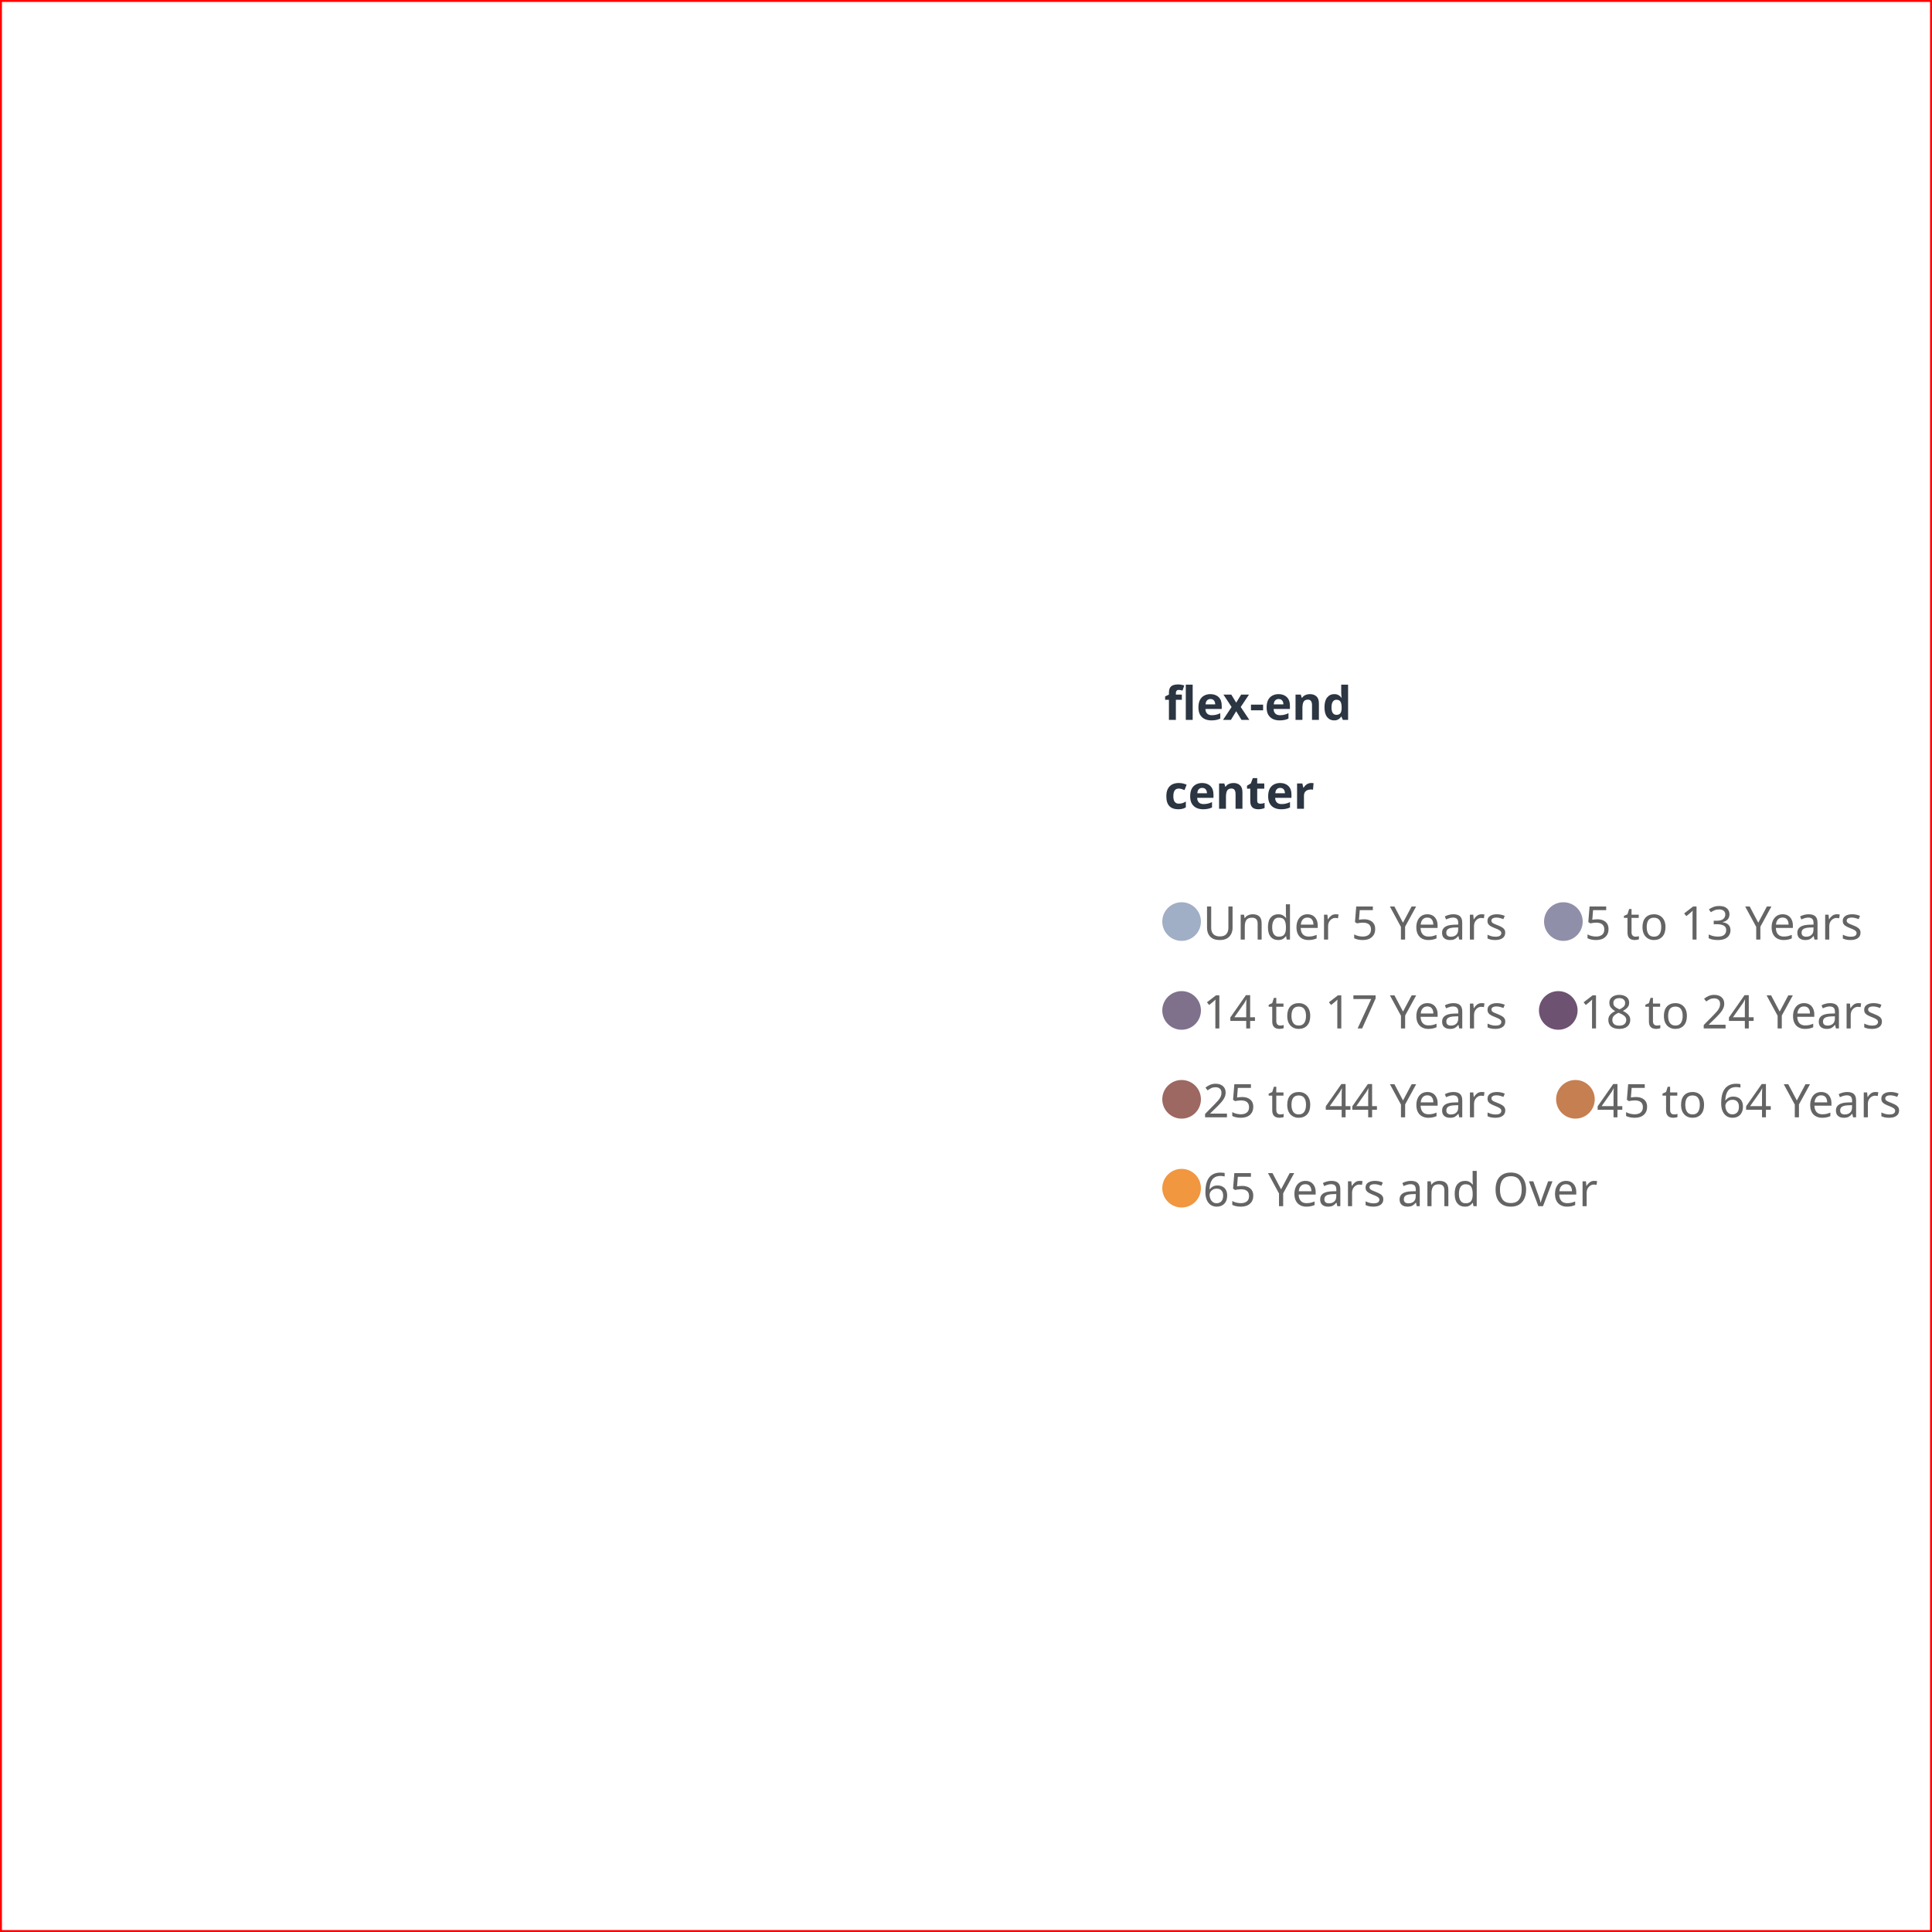
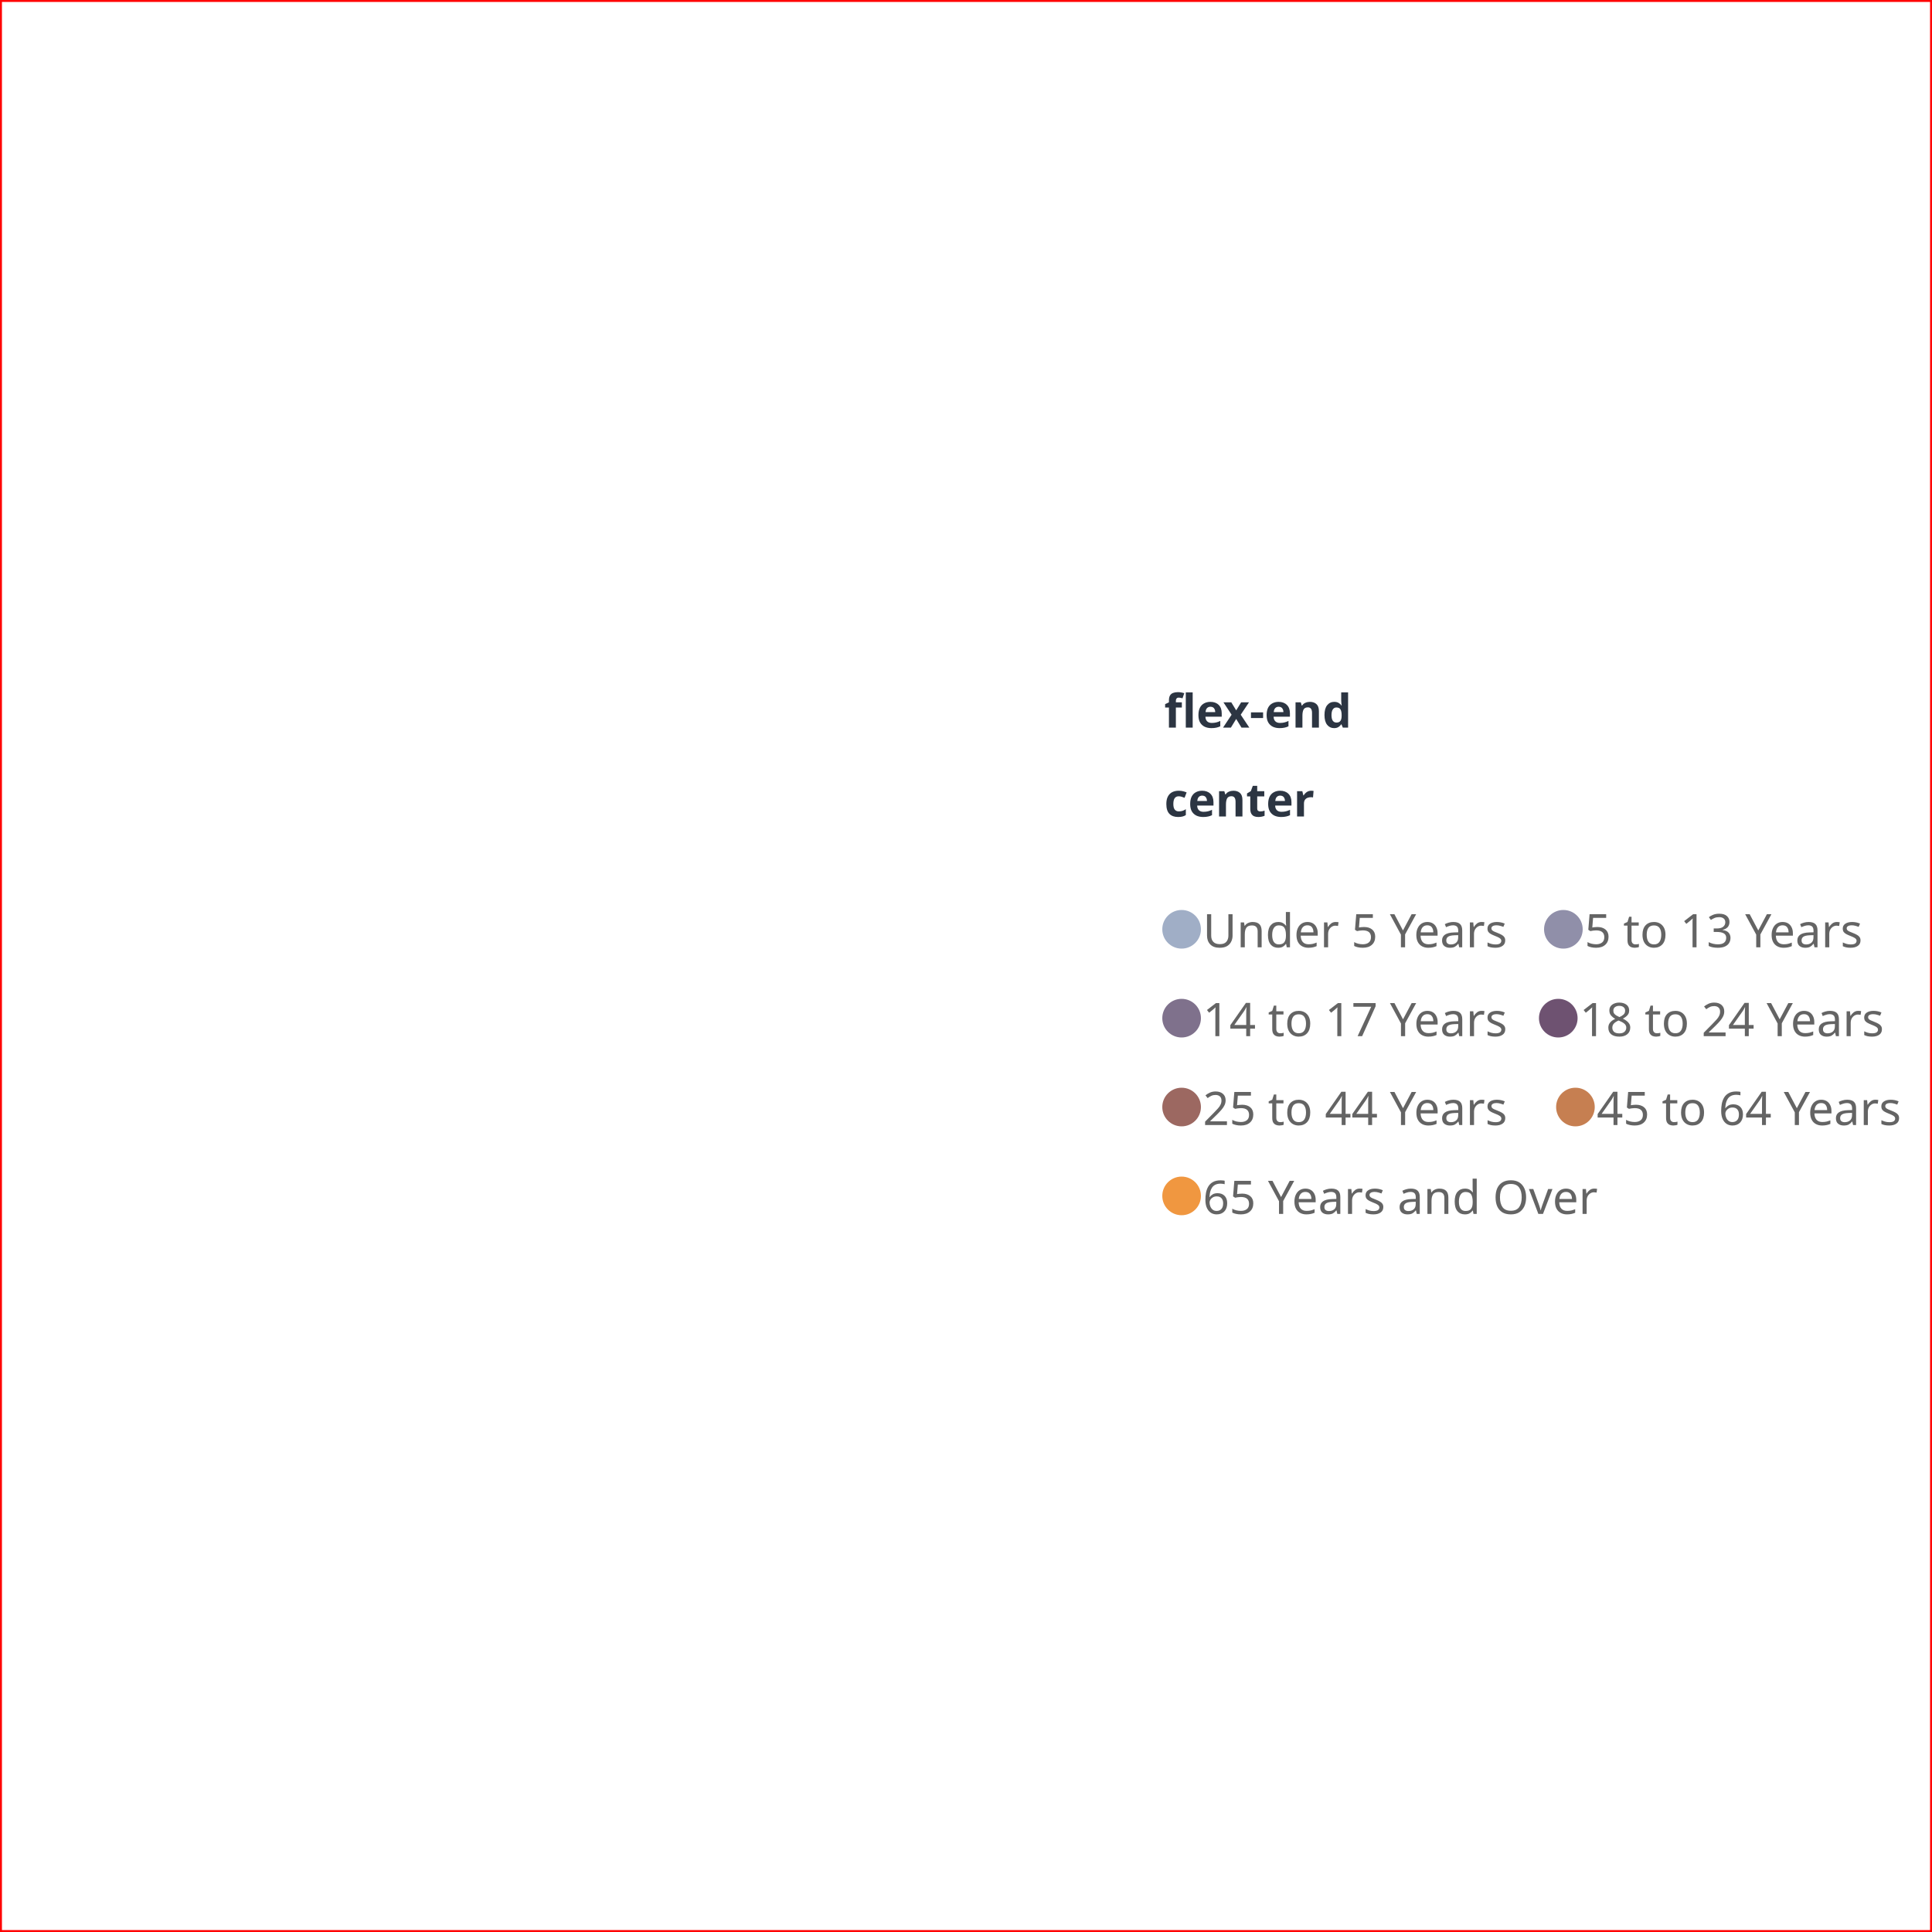
<svg xmlns="http://www.w3.org/2000/svg" width="500" height="500" color-interpolation-filters="sRGB" style="background: transparent;">
  <defs>
-     <clipPath id="b" transform="matrix(1 0 0 1 -300.8 -227)">
-       <use href="#a" transform="matrix(1 0 0 1 300.8 227)" />
+     <clipPath id="b" transform="matrix(1 0 0 1 -300.8 -229)">
+       <use href="#a" transform="matrix(1 0 0 1 300.8 229)" />
    </clipPath>
  </defs>
  <g>
    <g fill="none">
      <g fill="none">
        <g>
          <path width="500" height="500" fill="none" stroke="rgba(255,0,0,1)" d="m0 0 500 0 0 500-500 0z" />
        </g>
        <g fill="none">
-           <g fill="none" transform="matrix(1 0 0 1 300.8 177)">
+           <g fill="none" transform="matrix(1 0 0 1 300.8 179)">
            <g fill="none" class="legend-title-group">
              <g fill="none" class="legend-title">
                <g>
                  <text x="0" y="0" fill="rgba(44,53,66,1)" class="title-text" dominant-baseline="hanging" font-family="sans-serif" font-size="12" font-weight="bold" paint-order="stroke" style="transform:translate(0px, 0px);" text-anchor="left">
                    <tspan x="0" dx=".5" dy="0">flex-end</tspan>
                    <tspan x="0" dx=".5" dy="23">center</tspan>
                  </text>
                </g>
              </g>
            </g>
            <g fill="none" class="legend-items-group" transform="matrix(1 0 0 1 0 50)">
              <g fill="none" class="legend-items">
                <g fill="none" class="items-navigator">
                  <g fill="none" class="navigator-content-group" clip-path="url(#b)">
                    <g fill="none" class="navigator-play-window">
                      <g fill="none" class="items-item-page">
                        <g fill="none" class="items-item">
                          <g fill="none" class="legend-category-item-background-group">
                            <g>
                              <path width="93.8" height="23" fill="none" d="m0 0 93.8 0 0 23-93.8 0z" class="legend-category-item-background" visibility="visible" />
                            </g>
                          </g>
                          <g fill="none" class="legend-category-item-marker-group" transform="matrix(.83333 0 0 .83333 5 11.5)">
                            <g>
                              <circle r="6" fill="rgba(160,174,198,1)" class="legend-category-item-marker" visibility="visible" />
                            </g>
                          </g>
                          <g fill="none" class="legend-category-item-label-group" transform="matrix(1 0 0 1 10 11.5)">
                            <g>
                              <text fill="rgba(100,100,100,1)" stroke-width="1" class="legend-category-item-label" dominant-baseline="central" dx=".5" dy="0" font-family="sans-serif" font-size="12" font-style="normal" font-variant="normal" font-weight="normal" paint-order="stroke" style="transform:translate(0px, 0px);" text-anchor="left" visibility="visible">Under 5 Years</text>
                            </g>
                          </g>
                          <g fill="none" class="legend-category-item-value-group" />
                        </g>
                        <g fill="none" class="items-item" transform="matrix(1 0 0 1 98.8 0)">
                          <g fill="none" class="legend-category-item-background-group">
                            <g>
                              <path width="87.08" height="23" fill="none" d="m0 0 87.08 0 0 23-87.08 0z" class="legend-category-item-background" visibility="visible" />
                            </g>
                          </g>
                          <g fill="none" class="legend-category-item-marker-group" transform="matrix(.83333 0 0 .83333 5 11.5)">
                            <g>
                              <circle r="6" fill="rgba(144,143,169,1)" class="legend-category-item-marker" visibility="visible" />
                            </g>
                          </g>
                          <g fill="none" class="legend-category-item-label-group" transform="matrix(1 0 0 1 10 11.5)">
                            <g>
                              <text fill="rgba(100,100,100,1)" stroke-width="1" class="legend-category-item-label" dominant-baseline="central" dx=".5" dy="0" font-family="sans-serif" font-size="12" font-style="normal" font-variant="normal" font-weight="normal" paint-order="stroke" style="transform:translate(0px, 0px);" text-anchor="left" visibility="visible">5 to 13 Years</text>
                            </g>
                          </g>
                          <g fill="none" class="legend-category-item-value-group" />
                        </g>
                        <g fill="none" class="items-item" transform="matrix(1 0 0 1 0 23)">
                          <g fill="none" class="legend-category-item-background-group">
                            <g>
                              <path width="92.48" height="23" fill="none" d="m0 0 92.48 0 0 23-92.48 0z" class="legend-category-item-background" visibility="visible" />
                            </g>
                          </g>
                          <g fill="none" class="legend-category-item-marker-group" transform="matrix(.83333 0 0 .83333 5 11.5)">
                            <g>
                              <circle r="6" fill="rgba(127,113,140,1)" class="legend-category-item-marker" visibility="visible" />
                            </g>
                          </g>
                          <g fill="none" class="legend-category-item-label-group" transform="matrix(1 0 0 1 10 11.5)">
                            <g>
                              <text fill="rgba(100,100,100,1)" stroke-width="1" class="legend-category-item-label" dominant-baseline="central" dx=".5" dy="0" font-family="sans-serif" font-size="12" font-style="normal" font-variant="normal" font-weight="normal" paint-order="stroke" style="transform:translate(0px, 0px);" text-anchor="left" visibility="visible">14 to 17 Years</text>
                            </g>
                          </g>
                          <g fill="none" class="legend-category-item-value-group" />
                        </g>
                        <g fill="none" class="items-item" transform="matrix(1 0 0 1 97.48 23)">
                          <g fill="none" class="legend-category-item-background-group">
                            <g>
                              <path width="95" height="23" fill="none" d="m0 0 95 0 0 23-95 0z" class="legend-category-item-background" visibility="visible" />
                            </g>
                          </g>
                          <g fill="none" class="legend-category-item-marker-group" transform="matrix(.83333 0 0 .83333 5 11.5)">
                            <g>
                              <circle r="6" fill="rgba(110,82,113,1)" class="legend-category-item-marker" visibility="visible" />
                            </g>
                          </g>
                          <g fill="none" class="legend-category-item-label-group" transform="matrix(1 0 0 1 10 11.5)">
                            <g>
                              <text fill="rgba(100,100,100,1)" stroke-width="1" class="legend-category-item-label" dominant-baseline="central" dx=".5" dy="0" font-family="sans-serif" font-size="12" font-style="normal" font-variant="normal" font-weight="normal" paint-order="stroke" style="transform:translate(0px, 0px);" text-anchor="left" visibility="visible">18 to 24 Years</text>
                            </g>
                          </g>
                          <g fill="none" class="legend-category-item-value-group" />
                        </g>
                        <g fill="none" class="items-item" transform="matrix(1 0 0 1 0 46)">
                          <g fill="none" class="legend-category-item-background-group">
                            <g>
                              <path width="96.92" height="23" fill="none" d="m0 0 96.92 0 0 23-96.92 0z" class="legend-category-item-background" visibility="visible" />
                            </g>
                          </g>
                          <g fill="none" class="legend-category-item-marker-group" transform="matrix(.83333 0 0 .83333 5 11.5)">
                            <g>
                              <circle r="6" fill="rgba(156,104,97,1)" class="legend-category-item-marker" visibility="visible" />
                            </g>
                          </g>
                          <g fill="none" class="legend-category-item-label-group" transform="matrix(1 0 0 1 10 11.5)">
                            <g>
                              <text fill="rgba(100,100,100,1)" stroke-width="1" class="legend-category-item-label" dominant-baseline="central" dx=".5" dy="0" font-family="sans-serif" font-size="12" font-style="normal" font-variant="normal" font-weight="normal" paint-order="stroke" style="transform:translate(0px, 0px);" text-anchor="left" visibility="visible">25 to 44 Years</text>
                            </g>
                          </g>
                          <g fill="none" class="legend-category-item-value-group" />
                        </g>
                        <g fill="none" class="items-item" transform="matrix(1 0 0 1 101.92 46)">
                          <g fill="none" class="legend-category-item-background-group">
                            <g>
                              <path width="97.28" height="23" fill="none" d="m0 0 97.28 0 0 23-97.28 0z" class="legend-category-item-background" visibility="visible" />
                            </g>
                          </g>
                          <g fill="none" class="legend-category-item-marker-group" transform="matrix(.83333 0 0 .83333 5 11.5)">
                            <g>
                              <circle r="6" fill="rgba(198,127,81,1)" class="legend-category-item-marker" visibility="visible" />
                            </g>
                          </g>
                          <g fill="none" class="legend-category-item-label-group" transform="matrix(1 0 0 1 10 11.5)">
                            <g>
                              <text fill="rgba(100,100,100,1)" stroke-width="1" class="legend-category-item-label" dominant-baseline="central" dx=".5" dy="0" font-family="sans-serif" font-size="12" font-style="normal" font-variant="normal" font-weight="normal" paint-order="stroke" style="transform:translate(0px, 0px);" text-anchor="left" visibility="visible">45 to 64 Years</text>
                            </g>
                          </g>
                          <g fill="none" class="legend-category-item-value-group" />
                        </g>
                        <g fill="none" class="items-item" transform="matrix(1 0 0 1 0 69)">
                          <g fill="none" class="legend-category-item-background-group">
                            <g>
                              <path width="118.76" height="23" fill="none" d="m0 0 118.76 0 0 23-118.76 0z" class="legend-category-item-background" visibility="visible" />
                            </g>
                          </g>
                          <g fill="none" class="legend-category-item-marker-group" transform="matrix(.83333 0 0 .83333 5 11.5)">
                            <g>
                              <circle r="6" fill="rgba(240,151,64,1)" class="legend-category-item-marker" visibility="visible" />
                            </g>
                          </g>
                          <g fill="none" class="legend-category-item-label-group" transform="matrix(1 0 0 1 10 11.5)">
                            <g>
                              <text fill="rgba(100,100,100,1)" stroke-width="1" class="legend-category-item-label" dominant-baseline="central" dx=".5" dy="0" font-family="sans-serif" font-size="12" font-style="normal" font-variant="normal" font-weight="normal" paint-order="stroke" style="transform:translate(0px, 0px);" text-anchor="left" visibility="visible">65 Years and Over</text>
                            </g>
                          </g>
                          <g fill="none" class="legend-category-item-value-group" />
                        </g>
                      </g>
                    </g>
                  </g>
                  <g fill="none" class="navigator-controller" />
                  <g>
                    <path id="a" width="199.2" height="92" fill="none" d="m0 0 199.2 0 0 92-199.2 0z" class="navigator-clip-path" />
                  </g>
                </g>
              </g>
            </g>
          </g>
        </g>
      </g>
    </g>
  </g>
</svg>
